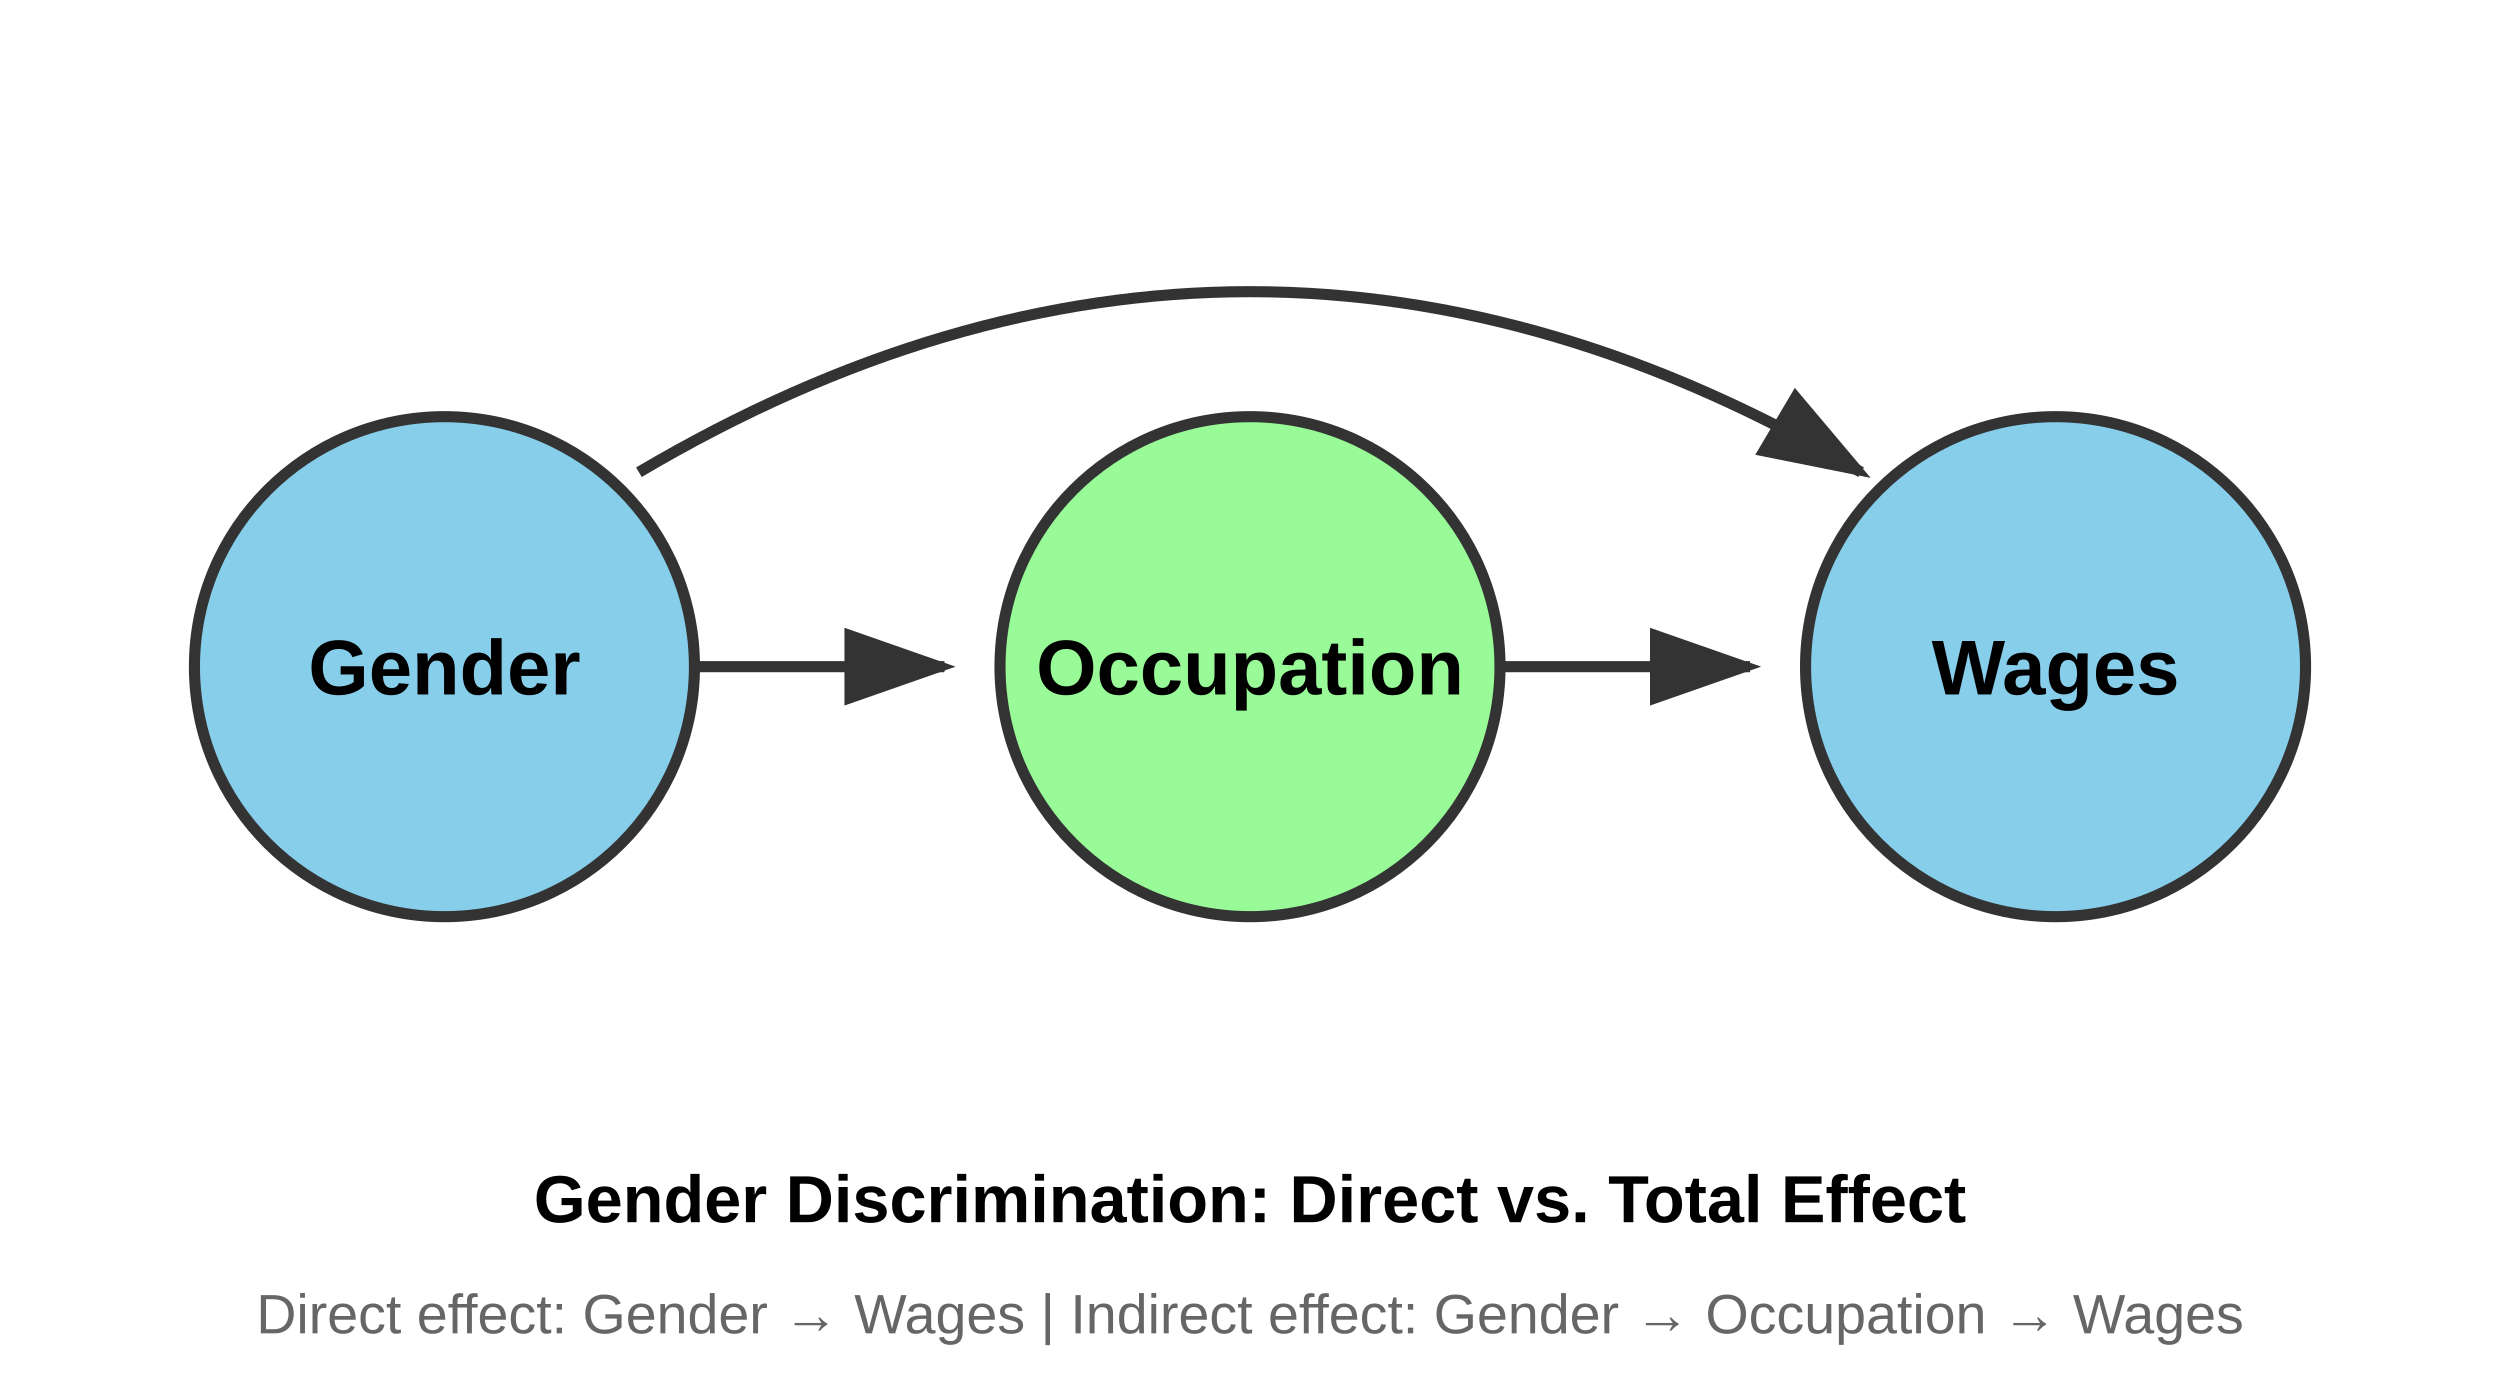
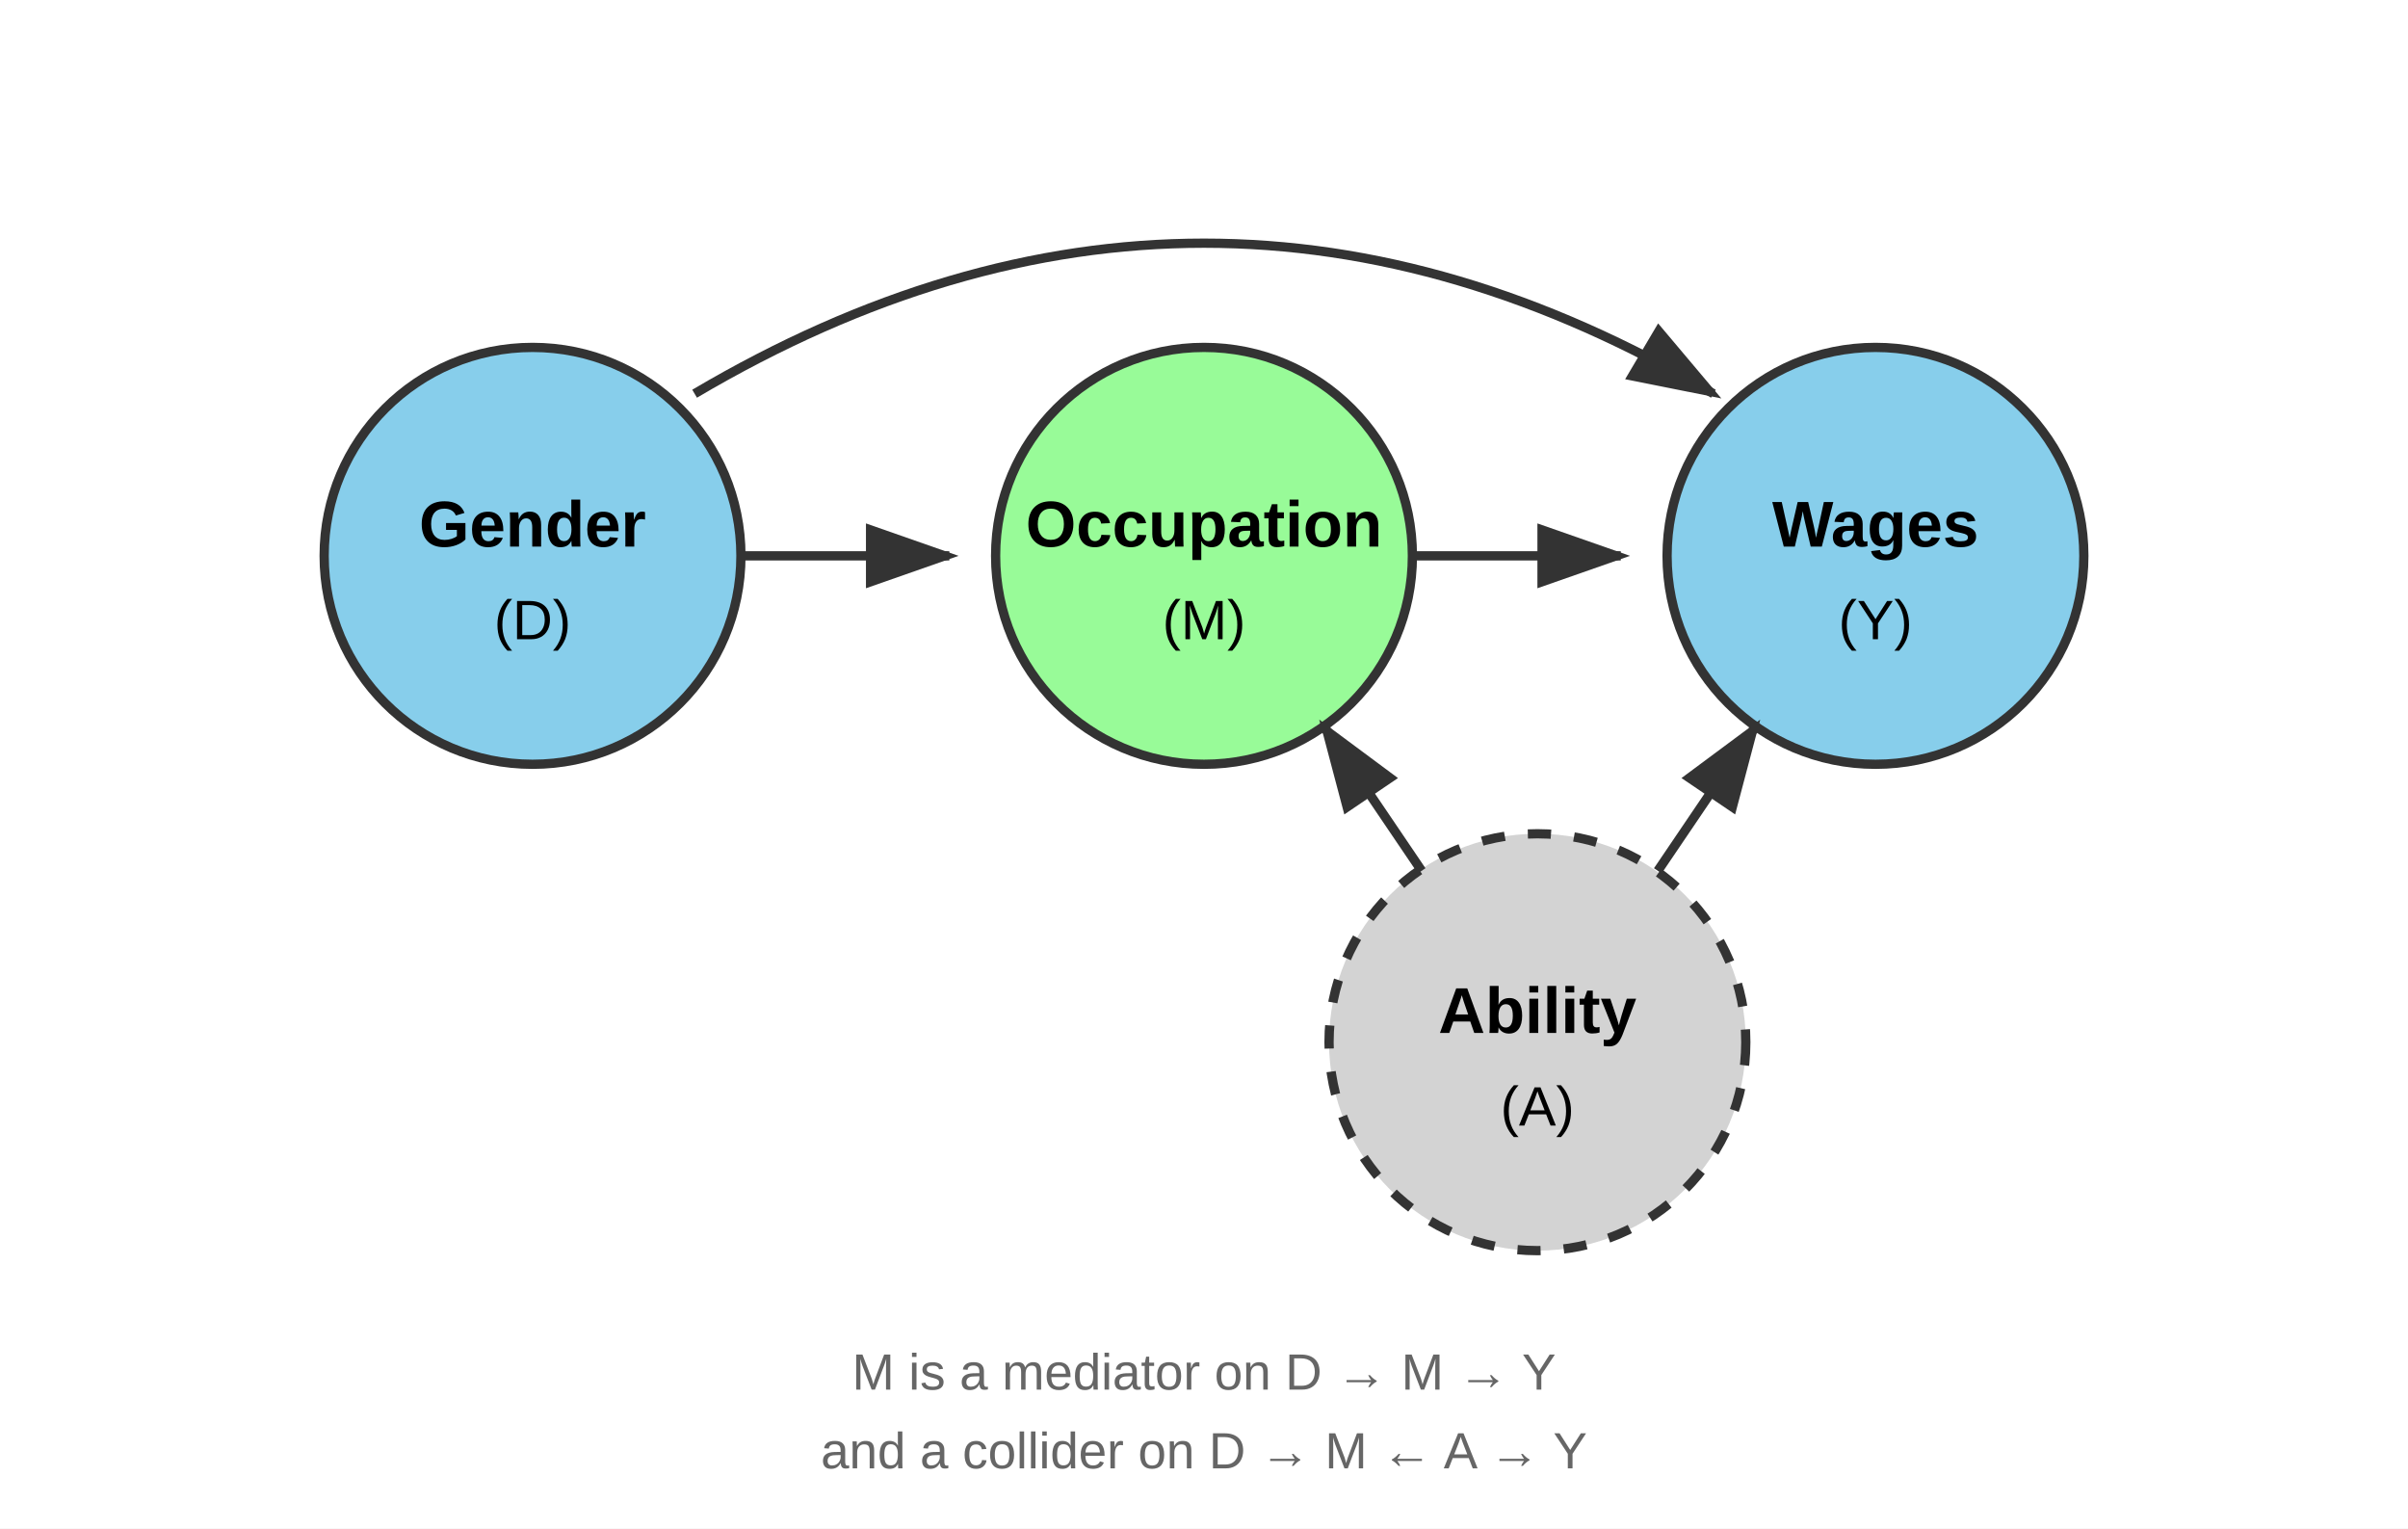
- <svg xmlns="http://www.w3.org/2000/svg" viewBox="0 0 450 250" width="450" height="250">
+ <svg xmlns="http://www.w3.org/2000/svg" viewBox="0 0 520 330" width="520" height="330">
  <defs>
    <marker id="arrowhead" markerWidth="10" markerHeight="7" refX="9" refY="3.5" orient="auto">
      <polygon points="0 0, 10 3.5, 0 7" fill="#333" />
    </marker>
  </defs>
-   <rect width="450" height="250" fill="white" />
-   <circle cx="80" cy="120" r="45" fill="#87CEEB" stroke="#333" stroke-width="2" />
-   <text x="80" y="125" text-anchor="middle" font-family="Arial" font-size="14" font-weight="bold">Gender</text>
-   <circle cx="225" cy="120" r="45" fill="#98FB98" stroke="#333" stroke-width="2" />
-   <text x="225" y="125" text-anchor="middle" font-family="Arial" font-size="14" font-weight="bold">Occupation</text>
-   <circle cx="370" cy="120" r="45" fill="#87CEEB" stroke="#333" stroke-width="2" />
-   <text x="370" y="125" text-anchor="middle" font-family="Arial" font-size="14" font-weight="bold">Wages</text>
-   <line x1="125" y1="120" x2="170" y2="120" stroke="#333" stroke-width="2" marker-end="url(#arrowhead)" />
-   <line x1="270" y1="120" x2="315" y2="120" stroke="#333" stroke-width="2" marker-end="url(#arrowhead)" />
-   <path d="M 115 85 Q 225 20 335 85" stroke="#333" stroke-width="2" fill="none" marker-end="url(#arrowhead)" />
-   <text x="225" y="220" text-anchor="middle" font-family="Arial" font-size="12" font-weight="bold">Gender Discrimination: Direct vs. Total Effect</text>
-   <text x="225" y="240" text-anchor="middle" font-family="Arial" font-size="10" fill="#666">Direct effect: Gender → Wages | Indirect effect: Gender → Occupation → Wages</text>
+   <rect width="520" height="330" fill="white" />
+   <circle cx="115" cy="120" r="45" fill="#87CEEB" stroke="#333" stroke-width="2" />
+   <text x="115" y="118" text-anchor="middle" font-family="Arial" font-size="14" font-weight="bold">Gender</text>
+   <text x="115" y="138" text-anchor="middle" font-family="Arial" font-size="12">(D)</text>
+   <circle cx="260" cy="120" r="45" fill="#98FB98" stroke="#333" stroke-width="2" />
+   <text x="260" y="118" text-anchor="middle" font-family="Arial" font-size="14" font-weight="bold">Occupation</text>
+   <text x="260" y="138" text-anchor="middle" font-family="Arial" font-size="12">(M)</text>
+   <circle cx="405" cy="120" r="45" fill="#87CEEB" stroke="#333" stroke-width="2" />
+   <text x="405" y="118" text-anchor="middle" font-family="Arial" font-size="14" font-weight="bold">Wages</text>
+   <text x="405" y="138" text-anchor="middle" font-family="Arial" font-size="12">(Y)</text>
+   <circle cx="332" cy="225" r="45" fill="#D3D3D3" stroke="#333" stroke-width="2" stroke-dasharray="5,5" />
+   <text x="332" y="223" text-anchor="middle" font-family="Arial" font-size="14" font-weight="bold">Ability</text>
+   <text x="332" y="243" text-anchor="middle" font-family="Arial" font-size="12">(A)</text>
+   <line x1="160" y1="120" x2="205" y2="120" stroke="#333" stroke-width="2" marker-end="url(#arrowhead)" />
+   <line x1="305" y1="120" x2="350" y2="120" stroke="#333" stroke-width="2" marker-end="url(#arrowhead)" />
+   <path d="M 150 85 Q 260 20 370 85" stroke="#333" stroke-width="2" fill="none" marker-end="url(#arrowhead)" />
+   <line x1="307" y1="188" x2="286" y2="157" stroke="#333" stroke-width="2" marker-end="url(#arrowhead)" />
+   <line x1="358" y1="188" x2="379" y2="157" stroke="#333" stroke-width="2" marker-end="url(#arrowhead)" />
+   <text x="260" y="300" text-anchor="middle" font-family="Arial" font-size="11" fill="#666">M is a mediator on D → M → Y</text>
+   <text x="260" y="317" text-anchor="middle" font-family="Arial" font-size="11" fill="#666">and a collider on D → M ← A → Y</text>
</svg>
